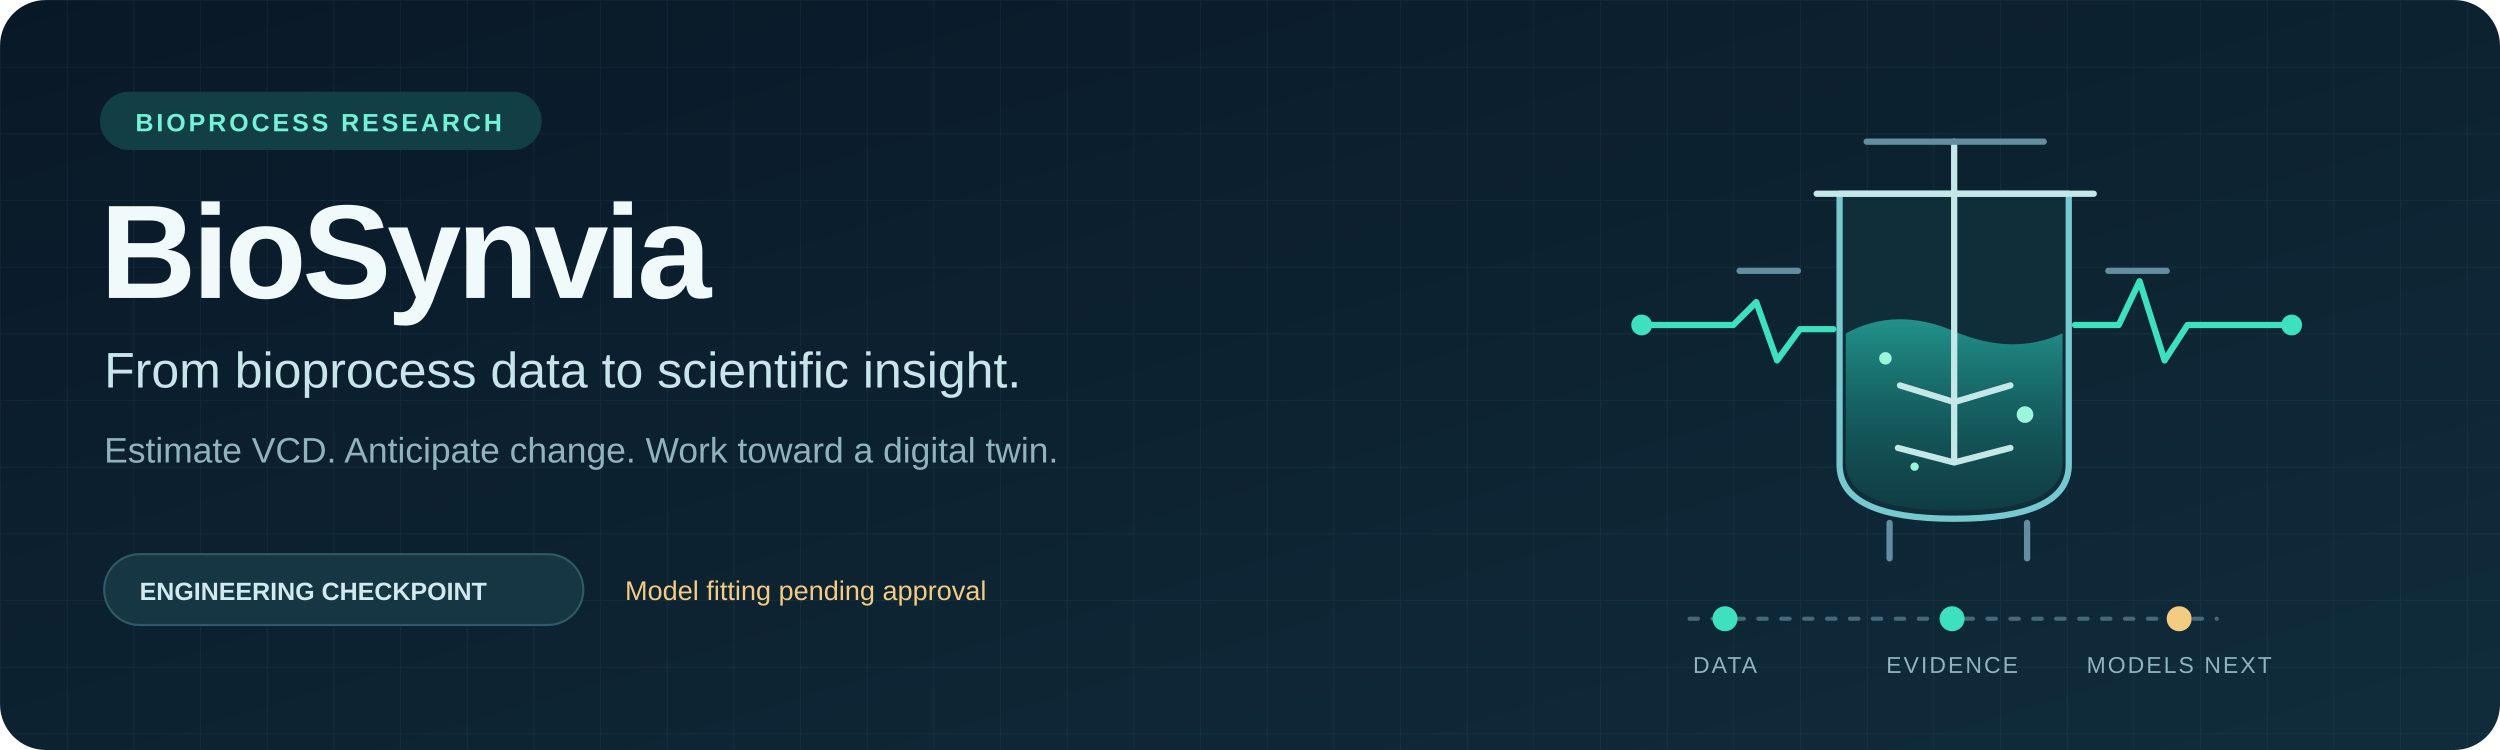
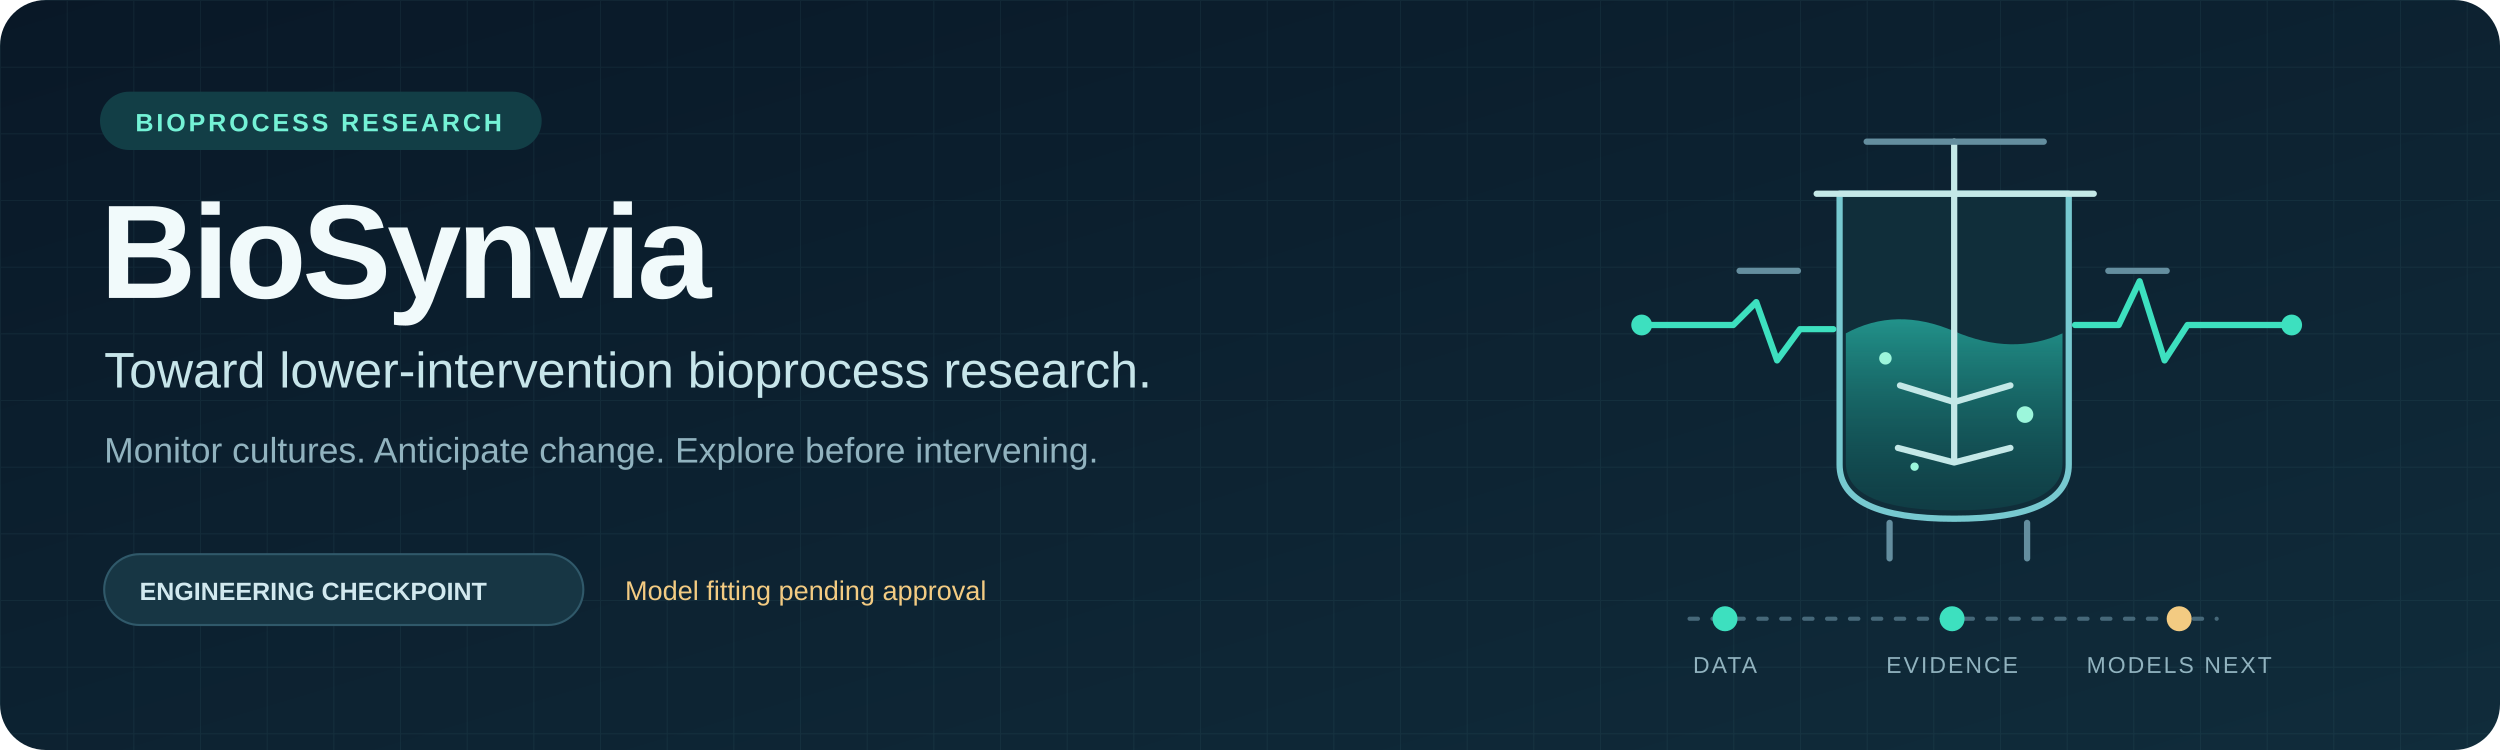
<svg xmlns="http://www.w3.org/2000/svg" width="1200" height="360" viewBox="0 0 1200 360" role="img" aria-labelledby="title desc">
  <defs>
    <linearGradient id="bg" x2="1" y2="1">
      <stop stop-color="#091827" />
      <stop offset="1" stop-color="#102c3b" />
    </linearGradient>
    <linearGradient id="fluid" x2="0" y2="1">
      <stop stop-color="#2dd4bf" stop-opacity=".6" />
      <stop offset="1" stop-color="#0f766e" stop-opacity=".2" />
    </linearGradient>
    <pattern id="grid" width="32" height="32" patternUnits="userSpaceOnUse">
      <path d="M32 0H0V32" fill="none" stroke="#78b9c4" stroke-opacity=".07" />
    </pattern>
  </defs>
  <rect width="1200" height="360" rx="22" fill="url(#bg)" />
  <rect width="1200" height="360" rx="22" fill="url(#grid)" />
  <rect x="48" y="44" width="212" height="28" rx="14" fill="#123e46" />
  <text x="65" y="63" fill="#74f2d6" font-family="Arial,sans-serif" font-size="12" font-weight="700" letter-spacing="1.4">BIOPROCESS RESEARCH</text>
  <text x="48" y="143" fill="#f1fafb" font-family="Arial,sans-serif" font-size="64" font-weight="700" letter-spacing="-2">BioSynvia</text>
-   <text x="50" y="186" fill="#c7e5ea" font-family="Arial,sans-serif" font-size="24">From bioprocess data to scientific insight.</text>
-   <text x="50" y="222" fill="#91b3bf" font-family="Arial,sans-serif" font-size="17">Estimate VCD. Anticipate change. Work toward a digital twin.</text>
+   <text x="50" y="186" fill="#c7e5ea" font-family="Arial,sans-serif" font-size="24">Toward lower-intervention bioprocess research.</text>
+   <text x="50" y="222" fill="#91b3bf" font-family="Arial,sans-serif" font-size="17">Monitor cultures. Anticipate change. Explore before intervening.</text>
  <rect x="50" y="266" width="230" height="34" rx="17" fill="#173644" stroke="#30596a" />
  <text x="67" y="288" fill="#d2e9ef" font-family="Arial,sans-serif" font-size="12" font-weight="700">ENGINEERING CHECKPOINT</text>
  <text x="300" y="288" fill="#f3cb82" font-family="Arial,sans-serif" font-size="13">Model fitting pending approval</text>
  <g transform="translate(828 48)" fill="none" stroke-linecap="round" stroke-linejoin="round">
    <path d="M55 45H165V175Q165 201 110 201Q55 201 55 175Z" fill="#102e3a" stroke="#77c9d0" stroke-width="3" />
    <path d="M58 112Q82 99 110 111T162 112V174Q162 197 110 197Q58 197 58 174Z" fill="url(#fluid)" />
    <path d="M44 45H177M110 20V174M84 137L110 145L137 137M83 167L110 174L137 167" stroke="#c4e8e7" stroke-width="3" />
    <path d="M68 20H153M79 203V220M145 203V220M35 82H7M184 82H212" stroke="#648e9f" stroke-width="3" />
    <path d="M-40 108H4L15 97L25 125L36 110H52M168 108H189L199 87L211 125L222 108H272" stroke="#3de0bf" stroke-width="3" />
    <circle cx="77" cy="124" r="3" fill="#9cf6db" />
    <circle cx="144" cy="151" r="4" fill="#9cf6db" />
    <circle cx="91" cy="176" r="2" fill="#9cf6db" />
    <circle cx="-40" cy="108" r="5" fill="#3de0bf" />
    <circle cx="272" cy="108" r="5" fill="#3de0bf" />
    <path d="M-17 249H236" stroke="#466879" stroke-width="2" stroke-dasharray="4 7" />
    <circle cx="0" cy="249" r="6" fill="#3de0bf" />
    <circle cx="109" cy="249" r="6" fill="#3de0bf" />
    <circle cx="218" cy="249" r="6" fill="#f3cb82" />
  </g>
  <g fill="#91b3bf" font-family="Arial,sans-serif" font-size="11" text-anchor="middle" letter-spacing="1">
    <text x="828" y="323">DATA</text>
    <text x="937" y="323">EVIDENCE</text>
    <text x="1046" y="323">MODELS NEXT</text>
  </g>
</svg>
